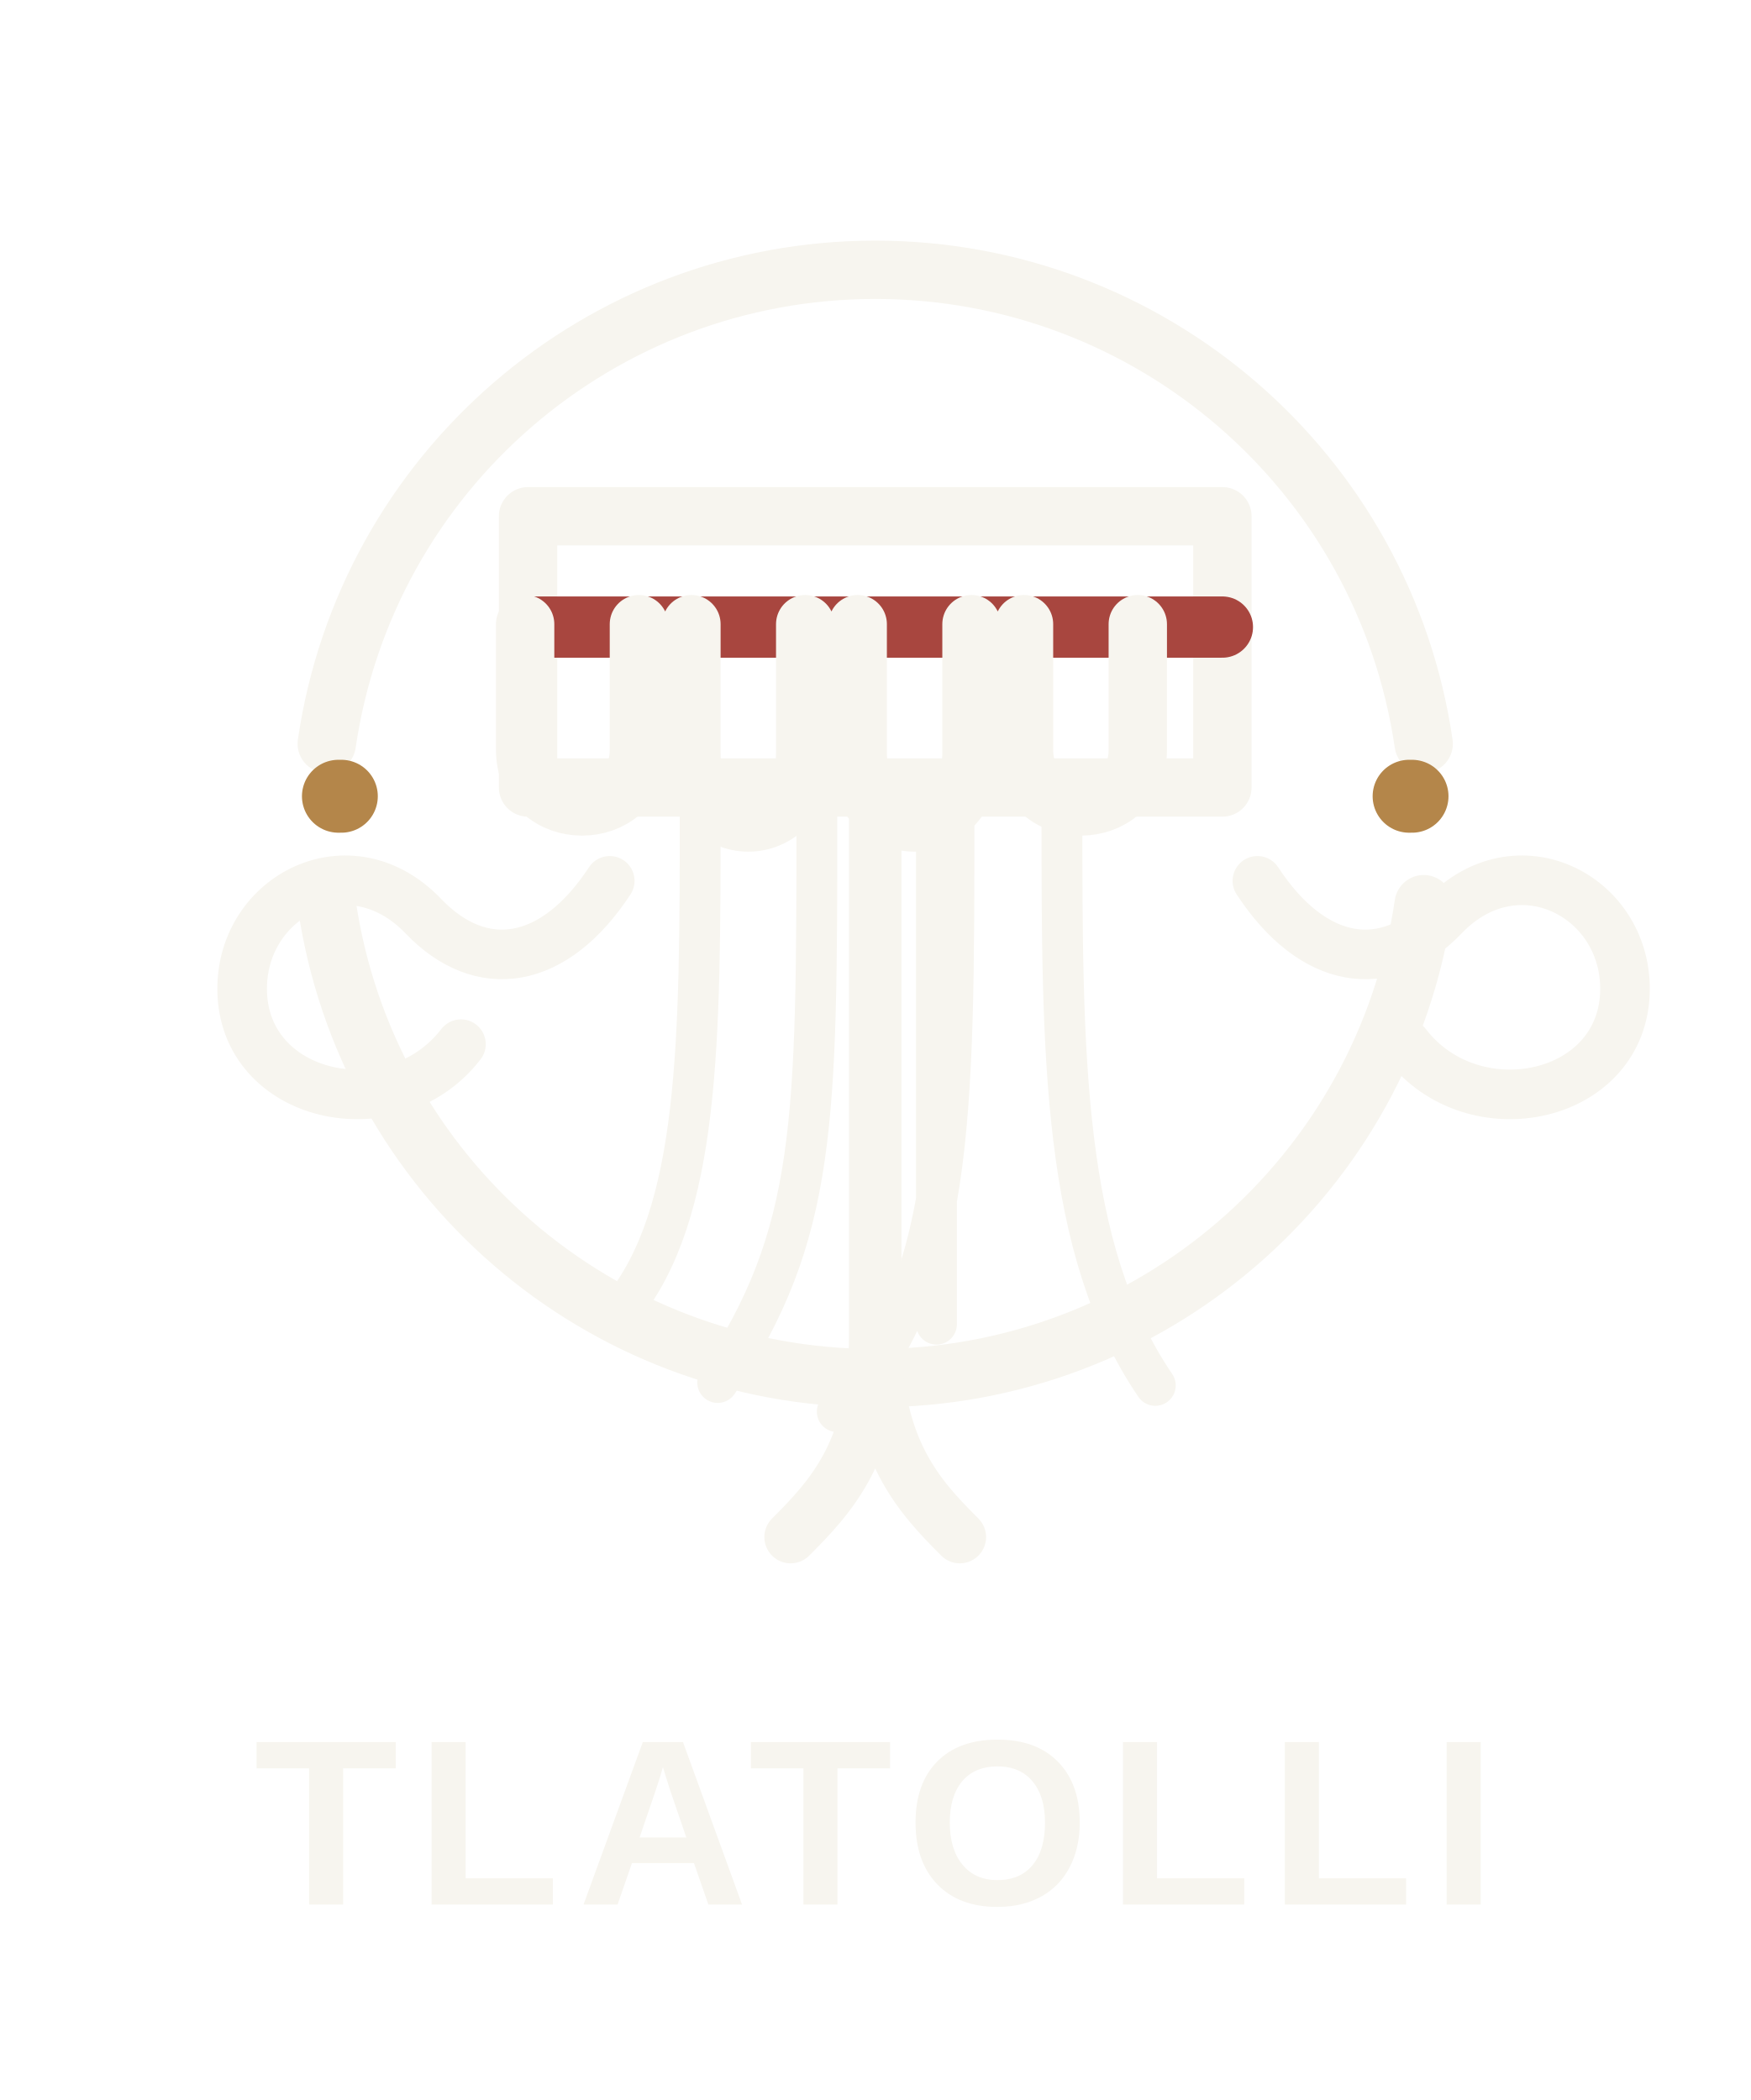
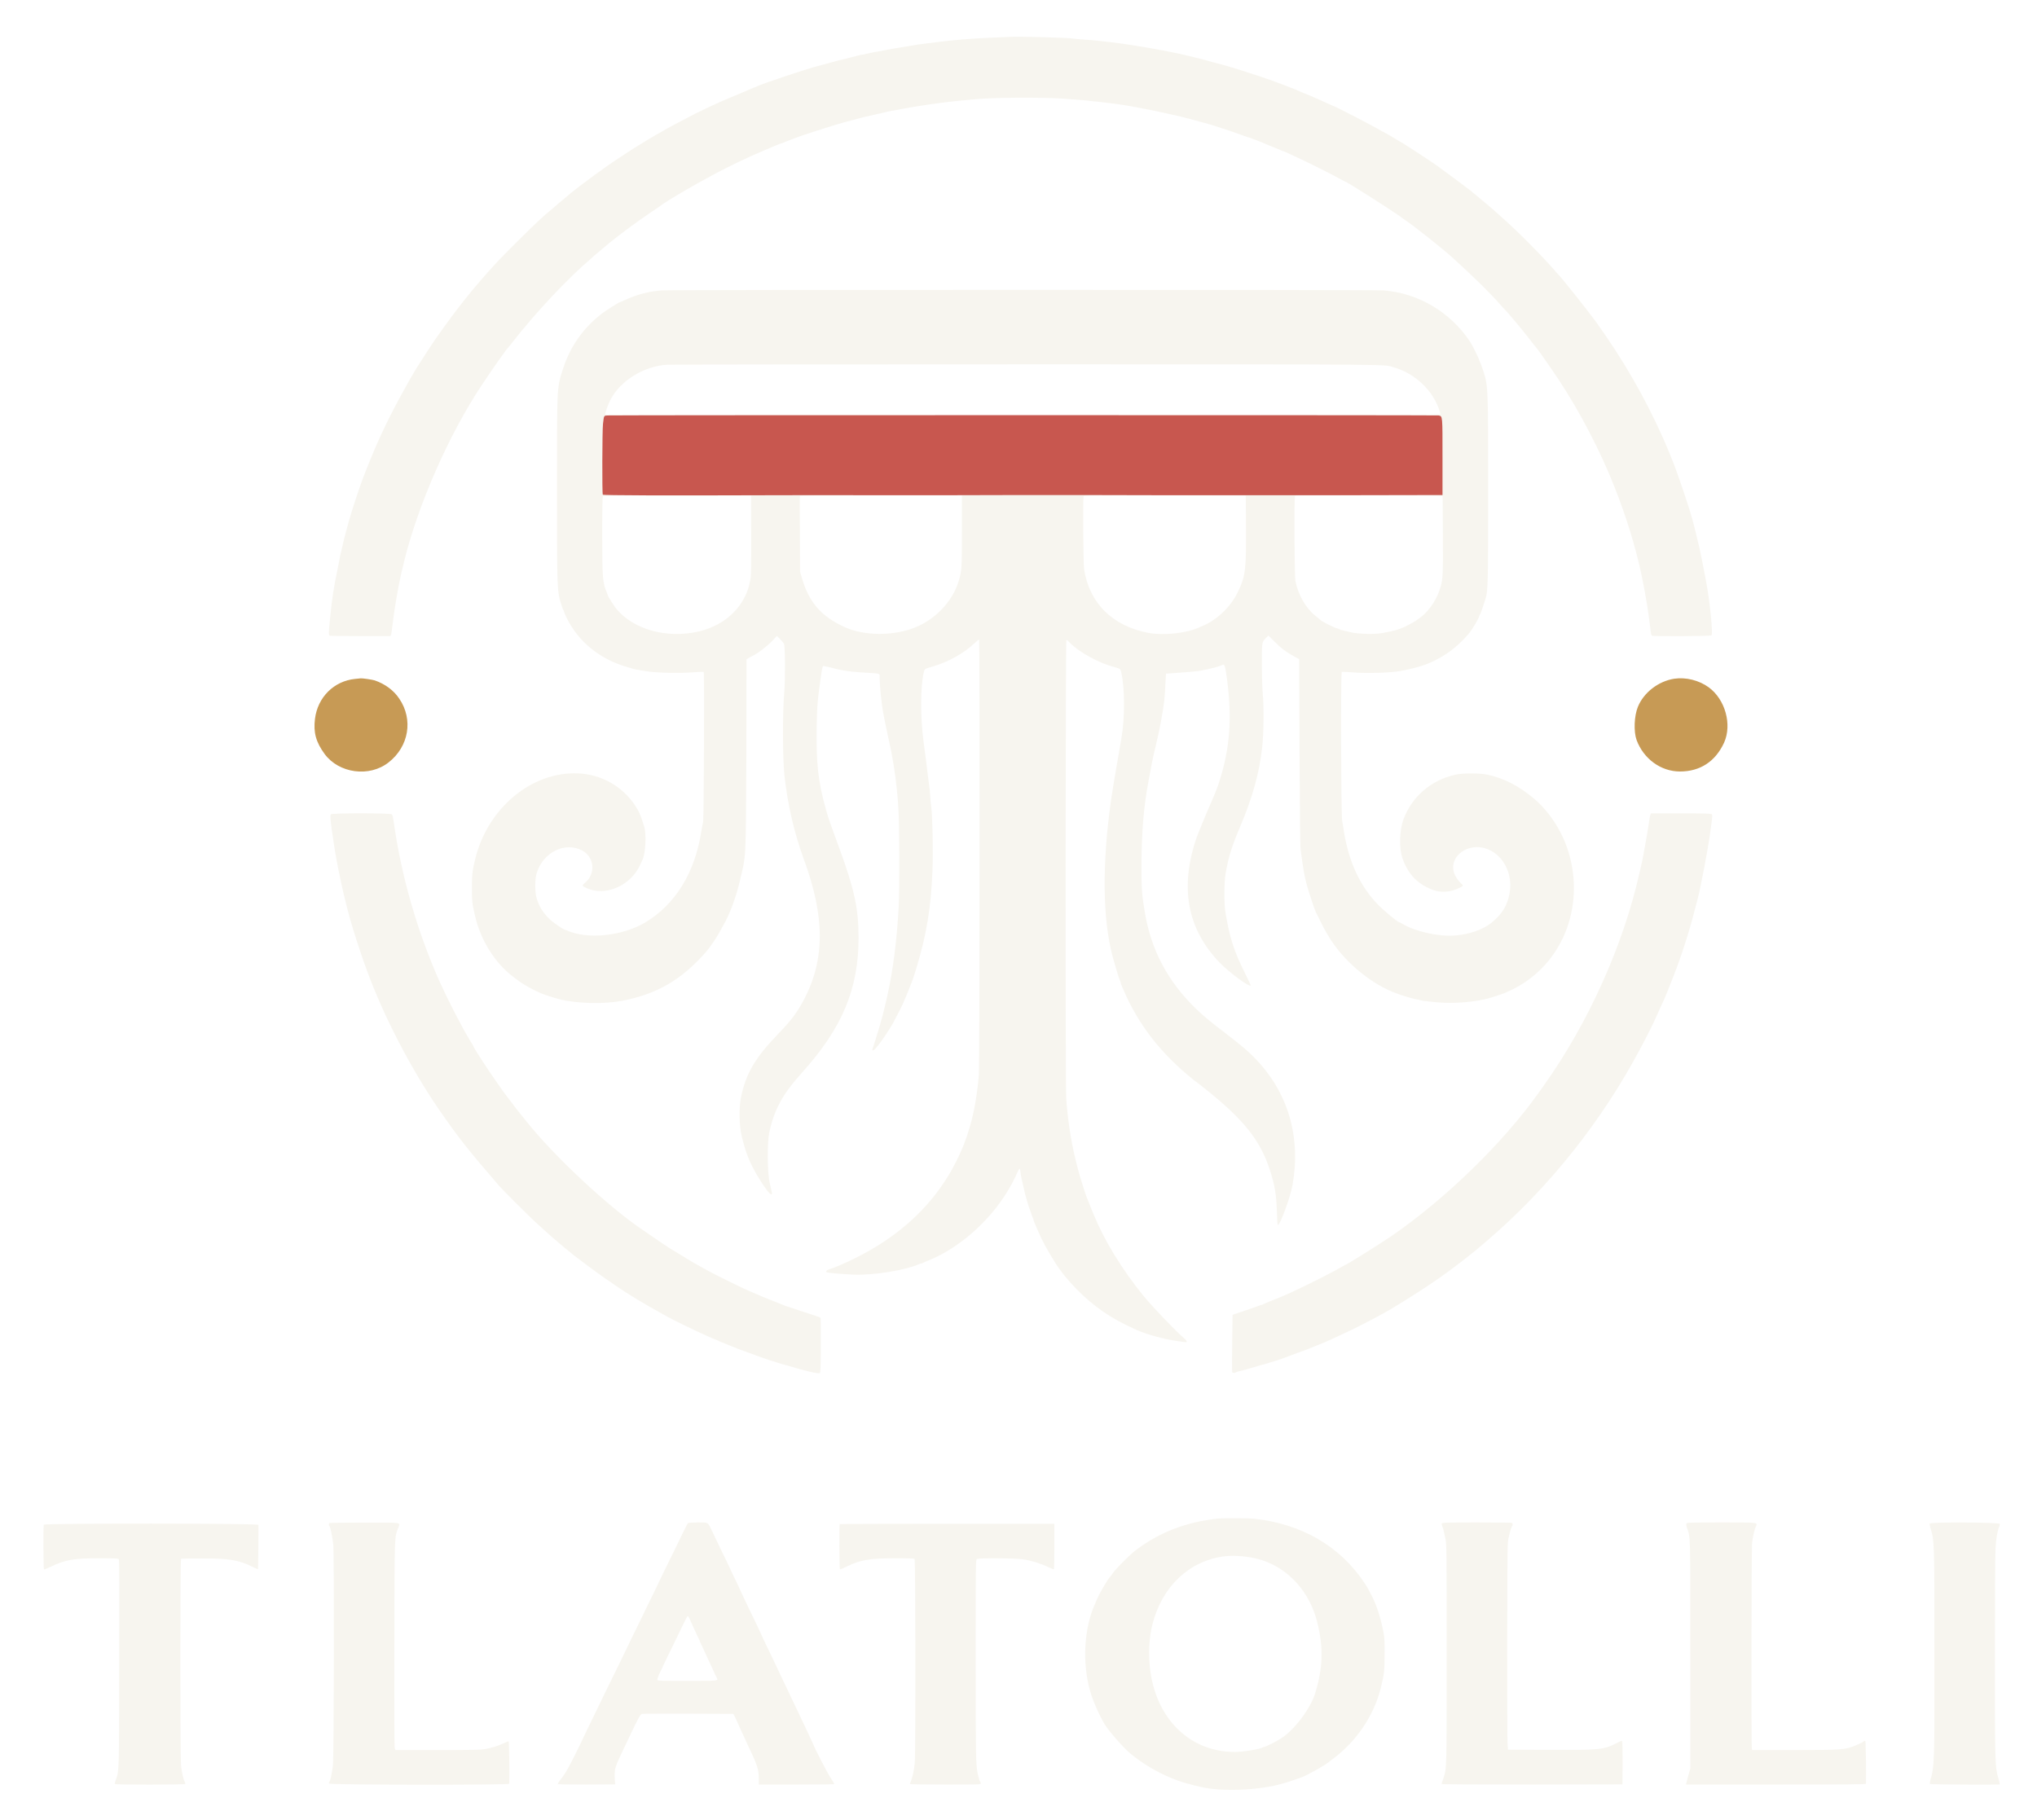
- <svg xmlns="http://www.w3.org/2000/svg" viewBox="0 0 600 720" role="img" aria-labelledby="title desc">
-   <g fill="none" stroke="#F7F5EF" stroke-linecap="round" stroke-linejoin="round">
-     <path d="M112 255a190 190 0 0 1 376 0" stroke-width="20" />
-     <path d="M112 310a190 190 0 0 0 376 0" stroke-width="20" />
-     <path d="M117 273h-1m368 0h-1" stroke="#B4864A" stroke-width="25" />
-     <path d="M181 177h238v93H181z" stroke-width="20" />
-     <path d="M181 215h238" stroke="#A8463F" stroke-width="21" />
-     <path d="M219 214v43c0 26-39 26-39 0v-43m96 0v44c0 32-39 32-39 0v-44m96 0v44c0 32-39 32-39 0v-44m96 0v43c0 26-39 26-39 0v-43" stroke-width="20" />
-     <path d="M240 278c0 79 0 138-27 171m67-171c0 107 0 145-34 196m75-196v176m43-176c0 84 0 150 32 197m-69-197c0 108 0 163-40 206" stroke-width="14" />
-     <path d="M209 302c-19 29-44 33-64 12-25-26-62-7-62 25 0 38 52 49 75 19m273-56c19 29 44 33 64 12 25-26 62-7 62 25 0 38-52 49-75 19" stroke-width="17" />
-     <path d="M300 270v188c0 39-15 55-29 69m29-69c0 39 15 55 29 69" stroke-width="18" />
+ <svg xmlns="http://www.w3.org/2000/svg" viewBox="85 120 1080 965" role="img" aria-labelledby="t">
+   <g transform="translate(230 130)">
+     <path fill="#F7F5EF" fill-rule="evenodd" d="M 389.5 9.6 C 388.6 9.6, 384.3 9.8, 380 10 C 370.7 10.4, 359.2 11.3, 351.3 12.4 C 350 12.6, 347.7 12.9, 346.3 13 C 345 13.2, 342.9 13.5, 341.8 13.6 C 340.7 13.8, 338.3 14.2, 336.5 14.5 C 328.5 15.8, 326.7 16.1, 324.7 16.5 C 323.5 16.8, 321.1 17.2, 319.3 17.5 C 317.6 17.8, 315.4 18.3, 314.4 18.5 C 313.5 18.8, 312.4 19, 312.1 19 C 311.7 19, 310.7 19.2, 309.8 19.5 C 308.9 19.7, 305.9 20.5, 303.2 21.2 C 300.4 21.8, 297.7 22.5, 297.2 22.7 C 296.6 22.8, 295 23.3, 293.5 23.7 C 292 24.1, 290.4 24.5, 289.8 24.7 C 289.3 24.8, 287.9 25.2, 286.8 25.5 C 280.8 27.2, 260.4 34, 256.8 35.6 C 256.5 35.8, 255.3 36.3, 254.3 36.6 C 253.3 37, 252.2 37.5, 251.8 37.7 C 251.5 37.8, 248.3 39.2, 244.7 40.7 C 237.9 43.5, 235.7 44.5, 230.8 46.8 C 224.3 49.9, 222.7 50.7, 218.8 52.8 C 216.6 53.9, 213.7 55.5, 212.3 56.2 C 211 56.9, 208.9 58, 207.7 58.7 C 206.6 59.4, 205.6 60, 205.5 60 C 205.2 60, 191.2 68.4, 187.7 70.8 C 183.3 73.7, 178.6 76.8, 176.8 78.1 C 172.8 80.9, 166.8 85.3, 166.5 85.6 C 166.3 85.7, 164.2 87.3, 161.8 89.1 C 159.5 91, 157.4 92.5, 157.3 92.7 C 157.2 92.8, 155.8 94, 154.2 95.3 C 152.5 96.7, 150.2 98.6, 149 99.7 C 147.8 100.7, 146.3 102, 145.7 102.5 C 144.3 103.7, 144.6 103.3, 140.1 107.5 C 136.1 111.2, 122.1 125.1, 118.5 129 C 106.2 142.4, 97.8 152.8, 85.8 169.9 C 84.4 171.9, 79.9 178.8, 76.4 184.3 C 71.1 192.8, 62.2 209.3, 57.7 219.2 C 57.1 220.4, 56.2 222.3, 55.7 223.5 C 53.7 227.8, 48.6 240.3, 46.8 245.3 C 44.8 250.9, 42.1 259, 40.1 265.8 C 39.7 267.3, 37.9 273.9, 37.5 275.5 C 36.9 278.1, 35.4 284.7, 35.2 285.3 C 35.2 285.8, 34.5 288.9, 33.9 292.2 C 32 301.1, 31 307.6, 30 317.8 C 29.2 325.7, 29.2 326.9, 29.9 327.1 C 30.2 327.2, 37.5 327.3, 46.2 327.3 L 62 327.3 62.3 326.6 C 62.5 326.2, 62.8 324.2, 63 322.2 C 63.9 314, 66.1 301.1, 67.8 293.8 C 68.1 292.7, 68.6 290.5, 69 288.8 C 76.2 258.6, 93 220.2, 110.7 193.8 C 116.6 184.9, 123.8 174.7, 124.7 174 C 124.8 173.9, 125.7 172.8, 126.7 171.5 C 139 155.7, 156.3 137.3, 168.5 127 C 169.2 126.3, 169.9 125.7, 170 125.6 C 170.2 125.5, 174.8 121.6, 178 118.9 C 184 114, 192.7 107.6, 199.8 102.8 C 202.2 101.2, 204.3 99.7, 204.5 99.6 C 208.3 96.5, 227.9 85.2, 240 79.1 C 244.1 77.1, 248.3 75, 249.3 74.6 C 250.3 74.1, 252.1 73.3, 253.3 72.7 C 254.5 72.2, 258.1 70.7, 261.2 69.3 C 264.3 68, 267.3 66.7, 267.9 66.5 C 268.5 66.2, 269.1 66, 269.4 66 C 269.7 66, 270 65.9, 270.2 65.7 C 270.4 65.6, 272.1 64.9, 274 64.2 C 275.9 63.5, 277.8 62.8, 278.2 62.6 C 279.1 62.2, 293.2 57.6, 296.3 56.7 C 301.1 55.2, 302.9 54.8, 307.7 53.5 C 308.9 53.2, 310.6 52.7, 311.5 52.5 C 312.4 52.2, 314.3 51.8, 315.7 51.5 C 317 51.2, 318.6 50.8, 319.2 50.7 C 319.7 50.5, 320.8 50.3, 321.5 50.2 C 322.2 50, 323.3 49.8, 323.9 49.6 C 324.5 49.4, 325.7 49.2, 326.5 49 C 327.4 48.8, 329.4 48.5, 331 48.2 C 341.4 46.1, 355.9 44.1, 364.8 43.3 C 367 43.1, 370.3 42.8, 372.2 42.6 C 381.7 41.7, 406.3 41.5, 418.7 42.3 C 426.8 42.9, 431.8 43.3, 434.5 43.7 C 436 43.8, 438.5 44.1, 440.2 44.3 C 444.2 44.8, 447.8 45.2, 450.2 45.6 C 451.3 45.8, 453.7 46.2, 455.5 46.5 C 460 47.3, 468.6 49, 473.8 50.2 C 475.1 50.5, 476.8 50.9, 477.5 51 C 480 51.5, 490.3 54.2, 493.3 55.1 C 494.3 55.4, 495.8 55.8, 496.5 56 C 497.2 56.2, 499.3 56.8, 501 57.4 C 507.4 59.5, 510.2 60.4, 510.8 60.7 C 512.4 61.3, 517.2 63, 517.5 63 C 517.6 63, 518.2 63.2, 518.8 63.5 C 519.4 63.7, 520.6 64.2, 521.5 64.5 C 523 65, 524.9 65.8, 526.8 66.7 C 527.2 66.8, 528.9 67.5, 530.5 68.2 C 532.1 68.8, 534 69.6, 534.6 69.9 C 535.1 70.1, 535.7 70.3, 535.8 70.3 C 535.9 70.3, 537.3 70.9, 538.9 71.7 C 540.5 72.4, 542.4 73.3, 543 73.6 C 547 75.4, 558.9 81.3, 563.1 83.6 C 565.8 85.1, 568.1 86.3, 568.2 86.3 C 569 86.3, 591.1 100.4, 597.4 104.8 C 598.4 105.6, 599.6 106.4, 600 106.7 C 604.7 109.8, 619.8 121.8, 625.2 126.7 C 631.6 132.5, 634.7 135.5, 640.4 141 C 644 144.6, 648.2 148.9, 649.7 150.7 C 651.2 152.4, 653.2 154.6, 654.1 155.5 C 656.2 157.8, 662.9 165.9, 665.9 169.8 C 667.3 171.7, 668.8 173.5, 669.1 173.8 C 670.2 175, 676.7 184.3, 681.5 191.5 C 692.5 208.1, 703.6 229.4, 710.9 248 C 717.5 264.7, 722.1 279.9, 725.2 294.3 C 727.7 306.3, 729 314.6, 730.2 325 C 730.3 326, 730.6 326.9, 730.8 327.1 C 731.5 327.5, 761.8 327.4, 762.4 326.9 C 763.3 326.2, 761.6 309.1, 759.5 298 C 757.9 289.6, 756.6 282.9, 756 280.4 C 753.5 269.9, 753.1 268.1, 750.9 260.7 C 749.9 257.4, 746 245.7, 745 243 C 744.6 242, 744.1 240.5, 743.8 239.7 C 742.6 236.2, 738.9 227.1, 736.7 222.2 C 727.1 200.7, 715.5 180.6, 701.2 160.7 C 697 154.9, 683.7 138.2, 681 135.3 C 680.7 135.1, 679.9 134.2, 679.2 133.3 C 672.4 125.5, 658.9 111.9, 651.2 105.2 C 649.7 103.9, 648.4 102.7, 648.3 102.6 C 648 102.2, 638.4 94.1, 637 93 C 636.2 92.4, 635.3 91.7, 635.1 91.4 C 634.4 90.8, 623 82.3, 620.5 80.5 C 619.2 79.6, 618 78.7, 617.8 78.5 C 617.1 77.9, 604.2 69.3, 601.2 67.5 C 600.3 66.9, 599.2 66.2, 598.7 65.9 C 598.2 65.6, 597.6 65.2, 597.3 65.1 C 597.1 65, 595 63.8, 592.8 62.4 C 590.6 61.1, 588.6 60, 588.5 60 C 588.4 60, 587.7 59.6, 587 59.2 C 584 57.3, 562.2 46, 561.5 46 C 561.4 46, 559.9 45.3, 558.1 44.5 C 553.9 42.6, 553.8 42.5, 551.8 41.7 C 550.9 41.3, 549.9 40.8, 549.5 40.7 C 549.1 40.5, 547.5 39.8, 545.8 39.2 C 544.2 38.5, 542.5 37.8, 542.2 37.6 C 540.2 36.8, 533.5 34.2, 531.5 33.5 C 530.2 33, 527.7 32.1, 525.8 31.5 C 524 30.8, 522.1 30.2, 521.5 30 C 520.9 29.9, 518.7 29.1, 516.5 28.4 C 511.5 26.7, 503.4 24.3, 499.7 23.4 C 498.1 23, 495.8 22.4, 494.5 22 C 492.2 21.3, 484.5 19.5, 480.3 18.5 C 471.1 16.5, 455 13.7, 445 12.5 C 442.7 12.2, 439.6 11.9, 438 11.7 C 436.4 11.5, 432.8 11.2, 430 11 C 427.2 10.8, 424.6 10.6, 424.3 10.5 C 422.7 10, 394.5 9.2, 389.5 9.6 M 205.7 144 C 199 144.5, 192.5 146.2, 186.1 149.2 C 184.7 149.8, 183.6 150.3, 183.5 150.3 C 183.1 150.3, 176.2 154.7, 174.5 156 C 164.4 163.6, 157.3 173.7, 153.5 185.6 C 150.2 195.9, 150.3 193.9, 150.3 249.9 C 150.3 303.9, 150.3 303.6, 152.9 311.5 C 153.2 312.4, 153.5 313.3, 153.7 313.5 C 153.9 313.7, 154 314, 154 314.3 C 154 314.5, 154.7 316.1, 155.5 317.8 C 161.9 330.6, 173.3 339.7, 187.8 343.8 C 188.9 344.1, 190.3 344.5, 190.8 344.7 C 191.4 344.8, 192.4 345.1, 193.2 345.2 C 193.9 345.3, 195.5 345.6, 196.8 345.8 C 201.7 346.7, 213.2 347.1, 220.8 346.6 C 224.7 346.3, 228 346.2, 228.1 346.3 C 228.5 346.7, 228.2 423.5, 227.8 425.7 C 227.6 426.7, 227.1 429.1, 226.8 431 C 223.4 452.8, 213.1 469.5, 197.2 479.1 C 185.1 486.3, 166.8 488.3, 155.8 483.5 C 155.2 483.2, 154.6 483, 154.5 483 C 153.8 483, 148.5 479.3, 146.8 477.8 C 142.9 474, 141 471, 139.6 466.6 C 138.5 463.1, 138.5 456.2, 139.6 452.8 C 143.1 441.9, 154.4 436.3, 163.5 440.9 C 170.1 444.3, 171 453.2, 165.3 458 C 163.4 459.6, 163.4 459.8, 166.2 461 C 176.3 465.5, 189.7 459.5, 194.6 448.2 C 195 447.3, 195.5 446.2, 195.7 445.8 C 197.3 442.1, 197.8 432.3, 196.5 428.2 C 194.8 422.5, 193.7 420, 191.3 416.5 C 184.6 406.7, 173.5 400.6, 161.5 400.1 C 136.9 399, 113.4 418.6, 106.9 445.7 C 105.4 451.7, 105.2 454.2, 105.2 461 C 105.2 467.5, 105.3 469, 106.7 475 C 109.7 488.6, 117.6 501.1, 127.8 508.5 C 128.3 508.9, 129.4 509.7, 130.2 510.3 C 132.8 512.2, 137.2 514.7, 141.8 516.7 C 144 517.6, 148.5 519.1, 152.2 520 C 161.3 522.2, 175.4 522.5, 184.8 520.7 C 203.4 517.1, 216.3 509.6, 229.3 494.8 C 231.1 492.8, 234.6 487.7, 236.1 485 C 236.5 484.2, 237.6 482.3, 238.4 480.8 C 241.8 475.1, 245.3 465.6, 247.3 457 C 250.7 442.7, 250.4 447, 250.7 389.6 L 250.8 339.6 252.5 338.6 C 253.4 338.1, 254.4 337.6, 254.7 337.4 C 256.9 336.4, 261.8 332.6, 264.6 329.7 L 266.9 327.2 268.6 328.9 C 269.6 329.9, 270.5 331, 270.7 331.5 C 271.3 333.3, 271.4 350.5, 270.8 357.2 C 269.9 367.4, 269.9 391.8, 270.9 401.2 C 272.6 416.6, 276.1 431.8, 281.2 445.7 C 292.4 476.1, 292.4 498.6, 281.4 519.8 C 277.8 526.6, 274.7 530.9, 267.8 538 C 255.3 551, 250.5 559.2, 247.9 571.7 C 246.7 577.4, 246.9 587.1, 248.3 592.7 C 250.5 601.7, 252.4 606.3, 256.4 613.2 C 260.1 619.4, 263 623.3, 263.9 623.3 C 264.5 623.3, 264.5 623.3, 263.1 617.3 C 261.8 611.6, 261.7 595.7, 262.9 590.3 C 265.6 578.1, 270 570.1, 280.3 558.7 C 301.5 535.1, 310.2 514.5, 310.2 487.3 C 310.2 471.8, 308 461.6, 300 439.8 C 294.9 425.8, 294.4 424.6, 292.9 419.2 C 288.7 404.2, 287.7 395, 288 375 C 288.2 364.9, 288.4 362.6, 289.3 355.5 C 290.5 346.4, 291 343.4, 291.4 343.2 C 291.5 343.1, 293.4 343.5, 295.6 344 C 297.7 344.6, 300.2 345.2, 301 345.3 C 305.4 346.1, 307.8 346.3, 313.8 346.7 C 321.4 347.1, 321.5 347.1, 321.4 348.7 C 321.3 352.8, 322.3 363.3, 323.5 369.2 C 323.7 370.4, 324.2 372.8, 324.5 374.3 C 324.8 375.9, 325.3 378.2, 325.6 379.5 C 326.7 384.6, 327 385.9, 327.5 388.3 C 329.3 397.5, 330.7 408, 331.3 418.5 C 331.9 428.1, 332 460, 331.5 470.3 C 330.6 487.8, 328.5 504.5, 325.5 517.8 C 324.2 523.6, 323.8 525.1, 323 528.3 C 322.4 530.3, 321.8 532.7, 321.5 533.8 C 320.9 535.8, 317.8 545.8, 317.5 546.6 C 317.3 546.8, 317.5 547, 317.9 547 C 318.9 547, 323.9 540.2, 328.1 533.2 C 329.3 531.1, 334 521.9, 334 521.6 C 334 521.5, 334.4 520.4, 335 519.3 C 335.5 518.1, 336.2 516.3, 336.6 515.3 C 337 514.3, 337.5 513.2, 337.6 512.8 C 338.8 510, 339.4 508.2, 340.9 503.2 C 346.3 485.4, 348.6 471.3, 349.4 451.4 C 349.8 440.5, 349.4 422.5, 348.7 417.5 C 348.5 416.4, 348.3 414.1, 348.2 412.3 C 348.1 410.6, 347.8 407.5, 347.5 405.5 C 347.2 403.5, 346.8 399.9, 346.5 397.5 C 346.2 395.1, 345.8 391.6, 345.5 389.7 C 345.2 387.7, 344.9 385, 344.7 383.5 C 342.9 370.7, 343 353.5, 344.8 346.5 C 345.2 344.6, 345.2 344.7, 349.3 343.5 C 357.4 341.2, 365.9 336.5, 371.3 331.4 C 372.7 330.1, 374 329, 374.1 329.1 C 374.5 329.2, 374.4 554.9, 374 559.7 C 373.2 569.8, 371.5 579.6, 369.2 587.5 C 367.1 594.7, 365 599.9, 361.9 606 C 358.8 611.9, 359 611.6, 355.7 616.7 C 344.8 633.4, 328.5 647.3, 308.3 657.2 C 303 659.9, 296.7 662.5, 294.3 663.2 C 293.5 663.4, 293 663.9, 293 664.5 C 293 664.9, 300.5 665.6, 307.7 665.9 C 318.1 666.3, 334.7 663.6, 341.9 660.5 C 342.5 660.2, 343.1 660, 343.3 660 C 343.5 660, 343.9 659.9, 344.3 659.7 C 344.6 659.5, 346.3 658.7, 348.2 658 C 365.1 650.9, 381.9 635.4, 391.2 618.2 C 391.9 616.9, 392.6 615.6, 392.7 615.3 C 392.9 615.1, 393.5 613.7, 394.1 612.3 C 394.8 610.8, 395.4 609.7, 395.6 609.7 C 395.8 609.7, 396 610.7, 396.1 612 C 396.3 613.3, 396.5 614.8, 396.7 615.3 C 396.8 615.8, 397.2 617.4, 397.5 618.8 C 397.8 620.3, 398.3 622.3, 398.5 623.2 C 399.5 626.7, 400.4 629.9, 400.7 630.5 C 400.8 630.9, 401.3 632.1, 401.7 633.3 C 402.1 634.5, 402.5 635.8, 402.7 636.1 C 402.9 636.4, 403 636.8, 403 637 C 403 637.2, 403.3 638.1, 403.7 638.9 C 404.4 640.6, 405.2 642.5, 405.7 643.5 C 407.3 647.4, 410.3 653, 414.4 659.5 C 420.1 668.6, 430.1 678.8, 439.7 685.4 C 444.9 689, 449.5 691.5, 457.3 695.1 C 463.2 697.7, 471.9 700.1, 479.7 701.2 C 481.4 701.4, 483.1 701.7, 483.5 701.7 C 484.5 701.9, 484.4 701.1, 483.3 700.1 C 478.5 696, 466.6 683.6, 461.3 677.2 C 449.9 663.2, 440.6 648, 434.8 633.9 C 434.4 632.8, 433.8 631.5, 433.7 631.2 C 433.5 630.8, 433.1 629.7, 432.7 628.7 C 432.3 627.7, 431.8 626.5, 431.7 626.2 C 430.7 624.1, 427 612.3, 426.2 608.7 C 425.9 607.7, 425.5 605.9, 425.2 604.7 C 422.8 594.9, 421.1 583.7, 420.3 572.5 C 419.8 564.8, 419.9 329.3, 420.4 329.3 C 420.7 329.3, 421.5 330, 422.3 330.9 C 427.3 336, 437.9 341.7, 446 343.8 C 449 344.6, 449.1 344.7, 449.5 346.7 C 451.4 354.9, 451.4 370.9, 449.6 381.2 C 449.4 382.3, 449.1 384.4, 448.8 385.8 C 448.6 387.3, 448.1 389.9, 447.8 391.7 C 447.5 393.4, 447.1 396, 446.8 397.5 C 445.5 405.2, 444.8 409.2, 444.1 414 C 439.3 448.1, 439.5 476.7, 444.9 497.2 C 446.2 502, 448.2 508.8, 448.9 510.2 C 449.1 510.8, 449.3 511.4, 449.3 511.6 C 449.3 511.7, 449.9 513.3, 450.7 515 C 458.7 533.6, 470.6 548.8, 487.8 562.6 C 488.6 563.1, 491.1 565.1, 493.5 567 C 514.4 583.6, 523.3 594.7, 528.4 610.8 C 530.9 618.6, 531.7 623.5, 532 632.6 C 532.1 636.8, 532.3 639.5, 532.5 639.6 C 533.6 639.9, 539.1 625, 540.3 618.3 C 544.6 594.1, 538.6 571.7, 523.2 554.2 C 518.6 549, 514.2 545.1, 504.5 537.7 C 497 532, 492.8 528.5, 489.4 525.2 C 474.1 510.5, 465.2 493.6, 461.9 473.3 C 460.4 464.3, 460.2 461.5, 460.2 448.5 C 460.3 431.1, 461.3 418.3, 463.9 404.3 C 465.5 395.5, 466.2 391.9, 467.7 385.8 C 469 380.2, 469.8 376.6, 470.3 373.8 C 472.2 363.8, 472.6 360, 472.9 352.3 L 473.2 347.2 475 347.1 C 479.8 346.8, 489.7 346, 491.3 345.7 C 497.8 344.4, 501.7 343.4, 503 342.6 C 504.3 342, 504.6 342.8, 505.7 351.3 C 508.2 371, 507.1 386.5, 501.7 403.7 C 500.2 408.4, 500.1 408.7, 495.1 420.2 C 492.6 426.1, 490.1 432.3, 489.4 434.2 C 480.4 460.6, 484.4 482.4, 501.5 500.3 C 506.6 505.6, 517.3 513.5, 518.2 512.6 C 518.2 512.5, 516.9 509.7, 515.2 506.3 C 509.3 494.4, 507.1 487.8, 504.8 474.3 C 503.9 469.5, 504 458, 504.8 453.2 C 506.4 444.1, 508.2 438.5, 512.5 428.4 C 519 413.1, 522.7 399.9, 524.2 386.3 C 525 379.1, 525.2 364.9, 524.5 357.9 C 524 351.6, 523.8 334.5, 524.3 331.6 C 524.5 330.3, 524.9 329.6, 526 328.5 L 527.5 327 530.5 330 C 534.4 333.9, 536.8 335.7, 541.7 338.4 L 543.8 339.5 544 388.5 C 544.2 425.1, 544.3 438.3, 544.6 440.7 C 546.1 451.6, 546.2 452.4, 547.7 458.7 C 548.6 462.1, 551.8 471.9, 552.6 473.6 C 552.8 473.9, 553.8 475.9, 554.8 478 C 555.8 480.1, 557.1 482.5, 557.6 483.4 C 558.1 484.2, 559 485.8, 559.6 486.8 C 566.7 498.7, 580.3 510.6, 593.2 515.9 C 593.7 516.1, 594.5 516.4, 595 516.6 C 596.9 517.4, 602 519, 605 519.7 C 606.7 520, 608.8 520.5, 609.5 520.7 C 610.3 520.8, 613.7 521.2, 617.1 521.5 C 625.7 522.3, 637 521.4, 644.5 519.3 C 646.4 518.8, 651.7 517, 652.5 516.7 C 652.9 516.5, 654.3 515.8, 655.8 515.2 C 681.5 503.2, 694.6 474.3, 687.6 445.4 C 684.6 432.9, 677.4 421.1, 668 413.2 C 660 406.6, 652.4 402.7, 643.7 400.8 C 639.7 399.9, 630.3 399.9, 626.6 400.8 C 613.7 403.7, 603.6 412.4, 599.1 424.5 C 596.9 430.5, 596.7 440, 598.7 445.5 C 601.7 453.6, 606.4 458.6, 614.2 461.7 C 618.6 463.5, 623.9 463.2, 628.6 460.9 C 631 459.8, 631 459.6, 629.6 458.4 C 628.1 457, 626.5 454.7, 625.9 452.8 C 623.7 446, 629.7 439.3, 638 439.2 C 649.2 439.2, 657.6 450.9, 655.4 463.5 C 654.2 470.1, 651.6 474.5, 645.9 479.2 C 641.5 482.9, 633.7 485.6, 626 486.1 C 617.6 486.7, 605.2 483.9, 598.6 479.9 C 597.8 479.4, 597 479, 596.8 479 C 596 479, 588.6 472.8, 585.5 469.6 C 576 459.8, 570.1 446.9, 567.5 430.8 C 567.3 429, 566.8 426.4, 566.6 425.2 C 566 421.6, 565.8 346.5, 566.4 346.3 C 566.6 346.2, 569 346.3, 571.7 346.5 C 579.4 347.2, 593.3 346.8, 598.7 345.6 C 608.9 343.5, 613.5 341.8, 620.3 337.7 C 625.2 334.8, 630.9 329.7, 634.5 325 C 636 323.1, 638.8 318.3, 639.2 316.9 C 639.3 316.5, 639.5 316, 639.7 315.8 C 640 315.4, 640.8 313.2, 641.7 310.3 C 642.1 309.1, 642.5 307.7, 642.7 307.2 C 643.9 303.3, 644 298.7, 644 249.7 C 644 193.5, 644 194.6, 641.1 185.7 C 640.4 183.7, 639.8 182, 639.6 181.8 C 639.5 181.7, 639.3 181.3, 639.3 181.1 C 639.3 180.4, 635.8 173.4, 634.5 171.3 C 624.1 155.6, 607.2 145.5, 588.7 144 C 583.5 143.6, 211.3 143.6, 205.7 144 M 208.5 183.4 C 196 184.3, 183.6 192.1, 178.5 202.3 C 177.3 204.6, 175.7 209.3, 175.9 209.8 C 176.1 210.3, 618.4 210.2, 618.6 209.7 C 618.7 209.5, 618.5 208.8, 618.3 208.1 C 615.1 197.4, 605.4 188.1, 594.3 184.9 C 588.1 183.1, 602.9 183.2, 399.2 183.2 C 295.9 183.2, 210.2 183.3, 208.5 183.4 M 174.7 253.1 C 174.4 253.4, 174.3 258.8, 174.3 273.6 C 174.3 297, 174.5 299.1, 176.9 304.6 C 177.1 305.1, 177.3 305.7, 177.3 305.8 C 177.3 306.2, 180.5 311.2, 181.5 312.5 C 190.7 323.9, 208.6 328.8, 225.7 324.8 C 240.2 321.3, 250.6 310.9, 252.8 297.5 C 253.3 294.6, 253.3 291.4, 253.3 273.5 L 253.2 252.8 214.1 252.8 C 184.9 252.7, 175 252.8, 174.7 253.1 M 279.1 253.1 C 279 253.4, 279 262.5, 279.1 273.4 L 279.2 293.2 280.1 296.3 C 283.9 309.5, 290.5 317, 303.2 322.7 C 313.1 327.1, 328 327.3, 339.2 323.1 C 350.5 318.9, 359.8 309.3, 363.2 298.4 C 364.9 292.8, 365 291.8, 365 271.6 L 365 252.7 322.2 252.7 C 285.8 252.7, 279.3 252.7, 279.1 253.1 M 429.5 253.2 C 429.1 254.4, 429.3 288.6, 429.8 291.9 C 432.6 309.9, 444.9 322, 463.9 325.6 C 472 327.1, 484 325.8, 490.8 322.7 C 491.2 322.5, 492.2 322.1, 493.1 321.7 C 500.8 318.3, 507.9 311.3, 511.5 303.5 C 515.4 295.3, 515.7 292.1, 515.6 269.7 L 515.5 252.8 472.6 252.7 C 433.7 252.7, 429.7 252.7, 429.5 253.2 M 541.6 252.9 C 541.1 253.4, 541.3 295.4, 541.8 298 C 543.3 305.5, 547.3 312.5, 552.5 316.6 C 553.8 317.6, 554.9 318.6, 555 318.7 C 555.8 319.5, 562.2 322.8, 563.9 323.2 C 564.4 323.3, 565 323.5, 565.2 323.7 C 565.5 323.9, 566 324.1, 571.8 325.4 C 575.5 326.2, 584.2 326.4, 587.8 325.7 C 594 324.6, 596.4 323.9, 600 322.3 C 602 321.3, 606 319.1, 606.3 318.7 C 606.4 318.6, 606.9 318.2, 607.4 317.9 C 611.6 315.2, 616.1 309.1, 618.1 303.3 C 620 297.7, 620.1 297.4, 620 274.4 C 620 262.8, 619.9 253.2, 619.8 253 C 619.6 252.6, 541.9 252.5, 541.6 252.9 M 30.4 421.8 C 29.9 422.3, 30.3 426.6, 31.9 436.7 C 33 444.2, 33.6 447.3, 35.9 458.2 C 37.2 464.5, 40.5 477.5, 41.7 481 C 41.8 481.5, 42.3 483, 42.7 484.3 C 43.6 487.4, 47.6 499.4, 48 500.4 C 48.2 500.8, 48.8 502.7, 49.5 504.5 C 58.3 528.6, 72.6 556.3, 87.7 578.3 C 98.3 593.6, 102.8 599.3, 119.7 618.9 C 121.6 621.1, 135.1 634.5, 138.5 637.7 C 139.6 638.7, 142 640.9, 143.8 642.5 C 146.9 645.4, 153.6 651.1, 157.5 654.2 C 158.4 654.9, 159.2 655.6, 159.3 655.7 C 159.7 656.1, 172.9 665.9, 175.7 667.8 C 177.2 668.8, 179.9 670.6, 181.5 671.8 C 187.6 676, 197 681.7, 205.6 686.4 C 206.6 687, 208.2 687.8, 209 688.3 C 211.9 689.9, 223.3 695.5, 227.7 697.4 C 231.5 699.2, 232.9 699.8, 234.8 700.5 C 235.9 701, 237.1 701.5, 237.5 701.7 C 237.9 701.8, 239.5 702.5, 241.2 703.2 C 242.8 703.8, 244.6 704.6, 245.2 704.8 C 245.7 705.1, 247.5 705.7, 249.2 706.3 C 250.8 706.9, 253.7 708, 255.7 708.7 C 260 710.3, 267.7 712.8, 269.5 713.3 C 270.2 713.5, 271.6 713.9, 272.5 714.1 C 281.9 717, 288.9 718.6, 289.6 718.1 C 290.1 717.8, 290.1 716, 290.2 703.4 C 290.2 695.5, 290.2 688.9, 290 688.8 C 289.9 688.6, 288.7 688.1, 287.3 687.7 C 284 686.6, 272.2 682.7, 271.2 682.4 C 270.8 682.2, 269.8 681.8, 269 681.5 C 268.2 681.2, 267.2 680.8, 266.8 680.6 C 266.5 680.5, 264.8 679.8, 263.2 679.2 C 261.5 678.5, 259.9 677.8, 259.5 677.7 C 259.1 677.5, 258.1 677.1, 257.2 676.7 C 256.3 676.3, 255.2 675.8, 254.8 675.7 C 254.5 675.5, 253.4 675.1, 252.5 674.7 C 250 673.6, 249.5 673.4, 240.3 668.9 C 232.6 665.1, 229.3 663.3, 226.5 661.7 C 226 661.4, 224.8 660.7, 223.8 660.2 C 222.4 659.4, 217.5 656.5, 215.2 655 C 214.7 654.7, 212.6 653.4, 210.4 652.1 C 208.3 650.7, 204.5 648.3, 202.2 646.6 C 199.8 645, 197.2 643.2, 196.5 642.7 C 178.1 630.5, 148.5 602.9, 133.6 584 C 132.5 582.6, 131.4 581.2, 131 580.8 C 129.8 579.4, 122.8 570.1, 121.5 568.4 C 120.8 567.3, 119.6 565.6, 118.8 564.5 C 114.1 557.9, 106 545.5, 106 544.8 C 106 544.7, 105.2 543.3, 104.1 541.6 C 99.5 534, 92.3 519.9, 87.7 509.7 C 76 483.1, 67.8 454.5, 63.8 426.2 C 63.4 423.5, 63.1 422, 62.7 421.8 C 62 421.1, 30.9 421.1, 30.4 421.8 M 730 422.1 C 729.8 422.5, 729.5 424.5, 729.2 426.5 C 728.9 428.5, 728.4 431.4, 728.2 432.8 C 727.7 435.4, 726.6 441.7, 726 445 C 725.8 445.8, 725.5 447.5, 725.2 448.7 C 724.9 449.9, 724.5 451.8, 724.2 453 C 715.7 491.1, 697.1 532.5, 673.6 565.5 C 672.3 567.3, 670.8 569.4, 670.4 570 C 651.5 596.4, 621.7 625.4, 593.1 645.2 C 586.8 649.5, 568.5 661, 567.8 661 C 567.8 661, 566.9 661.5, 566 662 C 561.9 664.4, 548.9 671, 542.8 673.8 C 541.4 674.5, 539.7 675.2, 539.2 675.5 C 538.6 675.8, 537.4 676.3, 536.5 676.7 C 535.6 677.1, 534.3 677.6, 533.7 677.9 C 532 678.6, 531.5 678.8, 528.2 680.1 C 526.5 680.8, 524.9 681.5, 524.6 681.7 C 524.3 681.9, 523.9 682, 523.7 682 C 523.5 682, 523 682.2, 522.4 682.4 C 521.9 682.6, 518.6 683.8, 515 685 L 508.5 687.2 508.3 702.2 C 508.2 710.4, 508.2 717.4, 508.3 717.6 C 508.4 718, 509.7 718.2, 510.1 717.8 C 510.3 717.6, 511.2 717.3, 512.1 717.1 C 513.7 716.8, 518.2 715.5, 522.8 714.1 C 523.8 713.8, 524.9 713.5, 525.5 713.4 C 526.1 713.2, 527 712.9, 527.7 712.7 C 528.3 712.5, 530.5 711.8, 532.5 711.2 C 534.5 710.5, 536.5 709.9, 536.8 709.7 C 537.2 709.5, 540.1 708.5, 543.2 707.3 C 546.3 706.2, 549.3 705.1, 549.8 704.8 C 550.4 704.6, 551.5 704.2, 552.3 703.8 C 554.2 703.1, 556.6 702.1, 557.5 701.7 C 557.9 701.5, 559 701, 560 700.6 C 561 700.1, 562.8 699.3, 564.1 698.7 C 565.3 698.1, 567.3 697.2, 568.6 696.6 C 571.5 695.3, 578.5 691.8, 581.8 690 C 583.3 689.2, 585.5 688.1, 586.7 687.4 C 594.1 683.5, 612.1 672.1, 620.3 666.1 C 621.9 665, 624 663.4, 625.1 662.6 C 626.8 661.4, 632.9 656.7, 634.8 655.1 C 635.2 654.8, 636.3 653.9, 637.2 653.2 C 639 651.7, 639.3 651.4, 643.2 648.1 C 676 620.1, 704.3 584.6, 724.8 545.8 C 727.6 540.6, 731.9 532.1, 732.6 530.3 C 733.1 529.3, 734.2 526.7, 735.2 524.5 C 736.2 522.3, 737.3 520.1, 737.5 519.5 C 737.9 518.7, 739.8 514, 742.5 507 C 746.4 497.2, 750.8 483.4, 753.6 472.3 C 754.2 470.2, 754.9 467.3, 755.3 465.8 C 756.7 460.4, 760.5 440.3, 761.5 433.3 C 761.8 431.2, 762.2 427.9, 762.5 425.9 C 762.9 423.2, 762.9 422.1, 762.6 421.8 C 762.3 421.4, 759.2 421.3, 746.3 421.3 L 730.3 421.3 730 422.1" />
+     <path fill="#C8574F" d="M 177.9 210.3 C 175 210.4, 175.3 209.9, 174.7 214.8 C 174.3 218.4, 174.2 251.6, 174.6 252.3 C 174.9 252.7, 205.9 252.8, 266 252.6 C 273.1 252.6, 298.1 252.5, 321.7 252.6 C 345.2 252.6, 379.2 252.6, 397.2 252.5 C 415.1 252.5, 449.3 252.5, 473 252.6 C 496.7 252.6, 539.5 252.6, 568 252.6 L 619.8 252.5 619.8 232.5 C 619.8 210.3, 619.9 210.7, 617.7 210.3 C 616.7 210.1, 183.5 210.1, 177.9 210.3" />
+     <path fill="#C79A55" d="M 43.3 350 C 32.1 351.1, 23.4 359.7, 22 371.2 C 21.1 378.4, 22.5 383.5, 27.1 389.8 C 34.7 400.1, 50.8 402.3, 61 394.3 C 71.8 385.9, 74.2 371.5, 66.7 360.5 C 63.8 356.1, 59.2 352.7, 53.7 350.8 C 52.5 350.4, 47.1 349.6, 46.2 349.7 C 46 349.7, 44.7 349.9, 43.3 350 M 742.7 349.9 C 734.3 351.2, 726.5 357.2, 723.4 364.8 C 721.4 369.7, 721.1 377.9, 722.7 382.4 C 726.4 392.4, 735.6 399.1, 745.7 399.1 C 756.4 399.1, 764.5 393.8, 769.1 383.8 C 773.4 374.2, 769.7 360.9, 761 354.5 C 755.8 350.7, 748.8 349, 742.7 349.9" />
  </g>
-   <text x="300" y="653" text-anchor="middle" fill="#F7F5EF" font-family="Bricolage Grotesque,Arial,sans-serif" font-size="81" font-weight="700" letter-spacing="6">TLATOLLI</text>
+   <g transform="translate(90 905)">
+     <path fill="#F7F5EF" fill-rule="evenodd" d="M 641.3 20.2 C 624.3 21.9, 609.9 27.4, 597.2 37 C 594.4 39, 586.4 47.1, 585 49.2 C 584.4 50.1, 583.8 50.9, 583.7 51 C 582.7 51.8, 578.3 59.2, 577 62.2 C 576.4 63.5, 575.8 64.8, 575.7 65.2 C 569.7 78, 568.7 96.9, 573 111.8 C 574.6 117.4, 578.1 125.1, 580.9 129.7 C 583.5 133.6, 590.8 142, 594.5 145 C 600.7 150.1, 608.2 154.6, 615.7 157.7 C 616.7 158.1, 617.8 158.5, 618.2 158.7 C 620.5 159.7, 626.3 161.4, 632.3 162.7 C 643.6 165.2, 663.1 164.3, 675.3 160.7 C 678.4 159.8, 680 159.3, 685.5 157.3 C 688.3 156.2, 696.6 151.6, 699.2 149.6 C 699.4 149.4, 700.6 148.5, 701.8 147.6 C 714.2 138.4, 723.5 124.6, 727.1 110 C 728.9 102.6, 729.1 101, 729.1 92.3 C 729.2 85.7, 729 83.6, 728.6 81 C 727 72.7, 725 66.5, 722.2 61 C 720.3 57.3, 719.8 56.4, 718.3 54.2 C 705.3 34.7, 684.9 23, 659.7 20.3 C 656.8 20, 644.1 20, 641.3 20.2 M 169.8 22.6 C 169.3 22.7, 169.2 23.9, 169.6 24.1 C 170.1 24.4, 171.3 30.2, 171.7 34 C 172.2 39.9, 172.1 146.6, 171.5 151.3 C 171 155.4, 170.2 159.2, 169.6 159.9 C 169.4 160.1, 169.3 160.6, 169.5 160.8 C 169.7 161.5, 265 161.6, 265 160.9 C 265.2 153.7, 264.9 138.5, 264.7 138.4 C 264.5 138.3, 263.4 138.7, 262.3 139.3 C 259.4 140.7, 255.5 141.9, 252.1 142.5 C 249.7 142.9, 245.3 143, 226.9 143 L 204.7 143 204.3 142.1 C 204.1 141.5, 204 123.1, 204.1 86.7 C 204.2 26.6, 204.1 30.8, 206.2 25 C 207.2 22.1, 208.7 22.4, 188.3 22.4 C 178.3 22.4, 170 22.5, 169.8 22.6 M 359.8 22.6 C 359.5 22.8, 357 27.8, 352.5 37.2 C 351.3 39.7, 348.7 45, 346.8 48.8 C 345 52.7, 342.4 57.9, 341.2 60.5 C 339.9 63.1, 337.2 68.6, 335.2 72.8 C 330.8 81.7, 326.7 90.3, 323.7 96.5 C 322.5 98.9, 319.9 104.3, 317.8 108.5 C 310 124.5, 307.4 129.9, 306.3 132.2 C 301.5 142.5, 296.6 152.3, 294.6 155.3 C 294 156.3, 292.8 157.9, 292 158.9 C 291.3 159.9, 290.7 160.8, 290.7 161 C 290.7 161.2, 295.5 161.3, 305.9 161.3 L 321.2 161.2 321.1 160.3 C 321 159.9, 320.9 158.2, 320.9 156.5 C 320.9 152.7, 321.1 152, 325.2 143.3 C 326.2 141.2, 327.6 138.4, 328.2 137 C 333.8 125.2, 334.5 124, 335.5 123.8 C 336.1 123.7, 347.2 123.7, 360.2 123.7 L 383.8 123.8 384.7 125.5 C 385.1 126.4, 385.9 128, 386.3 129 C 386.7 130, 387.8 132.4, 388.7 134.3 C 389.6 136.1, 390.3 137.7, 390.3 137.8 C 390.3 137.9, 391.1 139.6, 392.1 141.7 C 396.6 151.1, 397.3 153.5, 397.3 158.1 L 397.3 161.3 417.3 161.3 C 431.6 161.3, 437.3 161.2, 437.3 161 C 437.3 160.8, 436.4 159.2, 435.3 157.6 C 433.7 155.2, 426.3 140.9, 426.3 140.2 C 426.3 140.1, 420.9 128.6, 416.9 120.2 C 415.5 117.3, 414.3 114.9, 414.3 114.8 C 414.3 114.8, 413.2 112.3, 411.7 109.3 C 410.3 106.3, 408.6 102.8, 408 101.5 C 407.4 100.2, 405.9 97.1, 404.8 94.7 C 401.4 87.7, 399.3 83.3, 399.3 83.2 C 399.3 83.1, 398 80.3, 396.4 76.9 C 393 70, 390.8 65.3, 389.1 61.7 C 388.4 60.3, 387.3 57.9, 386.6 56.3 C 385.9 54.8, 384.7 52.2, 383.9 50.7 C 383.2 49.1, 381.5 45.6, 380.2 42.8 C 377.9 38.1, 376.5 35.3, 372.6 27 C 370.2 22, 370.8 22.3, 365 22.3 C 362.4 22.3, 360 22.5, 359.8 22.6 M 759.4 22.9 C 759.3 23.1, 759.4 23.7, 759.6 24.1 C 760.1 25, 760.5 26.9, 761.4 31.2 C 762 34.4, 762 36.9, 762 92.2 C 762 154.9, 762.1 152.3, 760.2 158.2 C 759.7 159.5, 759.3 160.8, 759.3 161 C 759.3 161.2, 776.4 161.3, 807.3 161.3 L 855.2 161.2 855.3 149.9 C 855.3 143.4, 855.2 138.4, 855 138.2 C 854.9 138.1, 853.9 138.3, 852.8 139 C 845.2 142.9, 843.8 143, 816.5 142.9 L 794.5 142.8 794.3 139.5 C 794.1 137.7, 794.1 113, 794.1 84.7 C 794.2 33.8, 794.2 33.1, 794.9 30.2 C 795.7 26.7, 796.4 24.5, 796.8 24.1 C 797.2 23.7, 797 22.7, 796.5 22.5 C 796.2 22.4, 787.8 22.3, 777.8 22.3 C 761.6 22.3, 759.6 22.4, 759.4 22.9 M 889.1 22.9 C 889 23.2, 889.1 24.2, 889.4 25.1 C 891.3 30.7, 891.2 26.6, 891.2 92.3 L 891.2 152.8 890.2 156.2 C 889.7 158, 889.2 159.9, 889.1 160.4 L 888.9 161.3 936.6 161.3 C 974.6 161.3, 984.3 161.2, 984.3 160.9 C 984.5 156, 984.2 138.4, 984 138.2 C 983.8 138, 983.5 138.1, 983.1 138.4 C 982.6 138.9, 981.7 139.3, 978.5 140.7 C 973.4 142.8, 971.2 143, 946.4 143 L 924 143 923.8 142.3 C 923.5 141.4, 923.6 38.2, 923.9 33.8 C 924.1 31, 925 26.6, 925.9 24.6 C 926.9 22.2, 928.1 22.3, 907.7 22.3 C 891 22.3, 889.3 22.4, 889.1 22.9 M 1018.1 22.9 C 1018 23.2, 1018.2 24.3, 1018.5 25.3 C 1020.6 31.9, 1020.6 32.6, 1020.6 90.3 C 1020.7 149.5, 1020.6 151.7, 1018.5 158.8 C 1018.2 159.9, 1018.1 160.9, 1018.2 161 C 1018.5 161.3, 1055 161.5, 1055.3 161.2 C 1055.3 161.1, 1055 159.6, 1054.5 157.9 C 1052.7 151.7, 1052.7 150.5, 1052.7 93.6 C 1052.7 63.8, 1052.8 39, 1053 36 C 1053.3 30.9, 1054.1 26.2, 1055 24.5 C 1055.2 24.1, 1055.3 23.5, 1055.3 23.1 C 1055.1 22.2, 1018.5 22, 1018.1 22.9 M 18.2 23.5 C 17.9 24.4, 18 46.9, 18.3 47.2 C 18.5 47.3, 20.2 46.6, 22.1 45.7 C 29.6 42.1, 34.1 41.3, 47.7 41.3 C 55.8 41.3, 57.7 41.4, 58 41.8 C 58.3 42.2, 58.3 55.7, 58.2 97.2 C 58.1 157.6, 58.2 153.7, 56.2 159.3 C 55.9 160.1, 55.8 160.9, 55.9 161 C 56.1 161.5, 92.9 161.4, 93.2 161 C 93.3 160.8, 93.2 160.3, 93 159.9 C 92.2 158.6, 91.3 154.6, 91 151.2 C 90.5 146.2, 90.5 41.9, 91 41.6 C 91.3 41.5, 96 41.4, 101.6 41.4 C 116.1 41.3, 121.6 42.2, 128.8 45.8 C 130.4 46.6, 131.7 47.2, 131.8 47 C 131.9 46.9, 132.1 25.1, 132 23.6 C 132 22.7, 18.5 22.7, 18.2 23.5 M 440.2 23.2 C 439.9 23.6, 440 46.9, 440.3 47.1 C 440.5 47.3, 442.1 46.6, 443.9 45.7 C 451 42.2, 456 41.3, 469.8 41.3 C 476.9 41.3, 479.6 41.4, 479.9 41.7 C 480.4 42.2, 480.5 143.6, 480 149.7 C 479.7 153.5, 478.7 158, 477.8 159.8 C 477.6 160.3, 477.4 160.9, 477.5 161 C 477.6 161.2, 486 161.3, 496.4 161.3 C 514.1 161.3, 515 161.3, 515 160.7 C 515 160.4, 514.9 160, 514.7 159.8 C 514.4 159.5, 513.9 157.9, 513.3 155.2 C 512.4 150.7, 512.3 146.2, 512.3 94.9 C 512.3 43, 512.3 42, 513 41.7 C 514.1 41.1, 533.3 41.2, 537.6 41.9 C 541.7 42.5, 547 44.1, 550.8 46 C 552.3 46.7, 553.6 47.2, 553.8 47.1 C 553.9 47, 554 41.6, 554 35 L 554 23 497.2 23 C 466 23, 440.3 23.1, 440.2 23.2 M 643.8 40.3 C 625.4 42.8, 611.2 56.3, 606.1 76 C 603.4 86.6, 603.7 99.8, 606.9 110.5 C 613.1 131.3, 629.5 144.1, 649.9 144 C 654.2 144, 663.6 142.4, 664.5 141.6 C 664.7 141.5, 665 141.3, 665.3 141.3 C 666.1 141.3, 671.9 138.4, 674.7 136.5 C 681.5 132, 689.7 121, 692.2 113.2 C 696.4 99.6, 696.8 88.9, 693.4 75.3 C 689.6 59.6, 678.6 47.1, 664.4 42.4 C 658.5 40.4, 649.8 39.5, 643.8 40.3 M 357 76.8 C 355.8 79.4, 353.1 84.8, 351.2 88.8 C 349.2 92.9, 347.1 97.1, 346.6 98.3 C 346.1 99.5, 345.1 101.6, 344.4 102.9 C 343.8 104.3, 343.4 105.6, 343.5 105.8 C 343.6 106.3, 345.9 106.3, 359.3 106.3 C 376.5 106.3, 376 106.4, 374.9 104.4 C 374.6 103.9, 374 102.7, 373.6 101.7 C 373.1 100.7, 372.3 98.8, 371.7 97.6 C 371.1 96.3, 370.2 94.4, 369.7 93.3 C 369.2 92.1, 368.2 90, 367.5 88.5 C 366.8 87, 366 85.3, 365.8 84.7 C 365.5 84, 364.8 82.6, 364.3 81.5 C 363.8 80.4, 363 78.6, 362.5 77.6 C 360.4 72.8, 360 72, 359.6 72 C 359.4 72, 358.3 74.1, 357 76.8" />
+   </g>
</svg>
